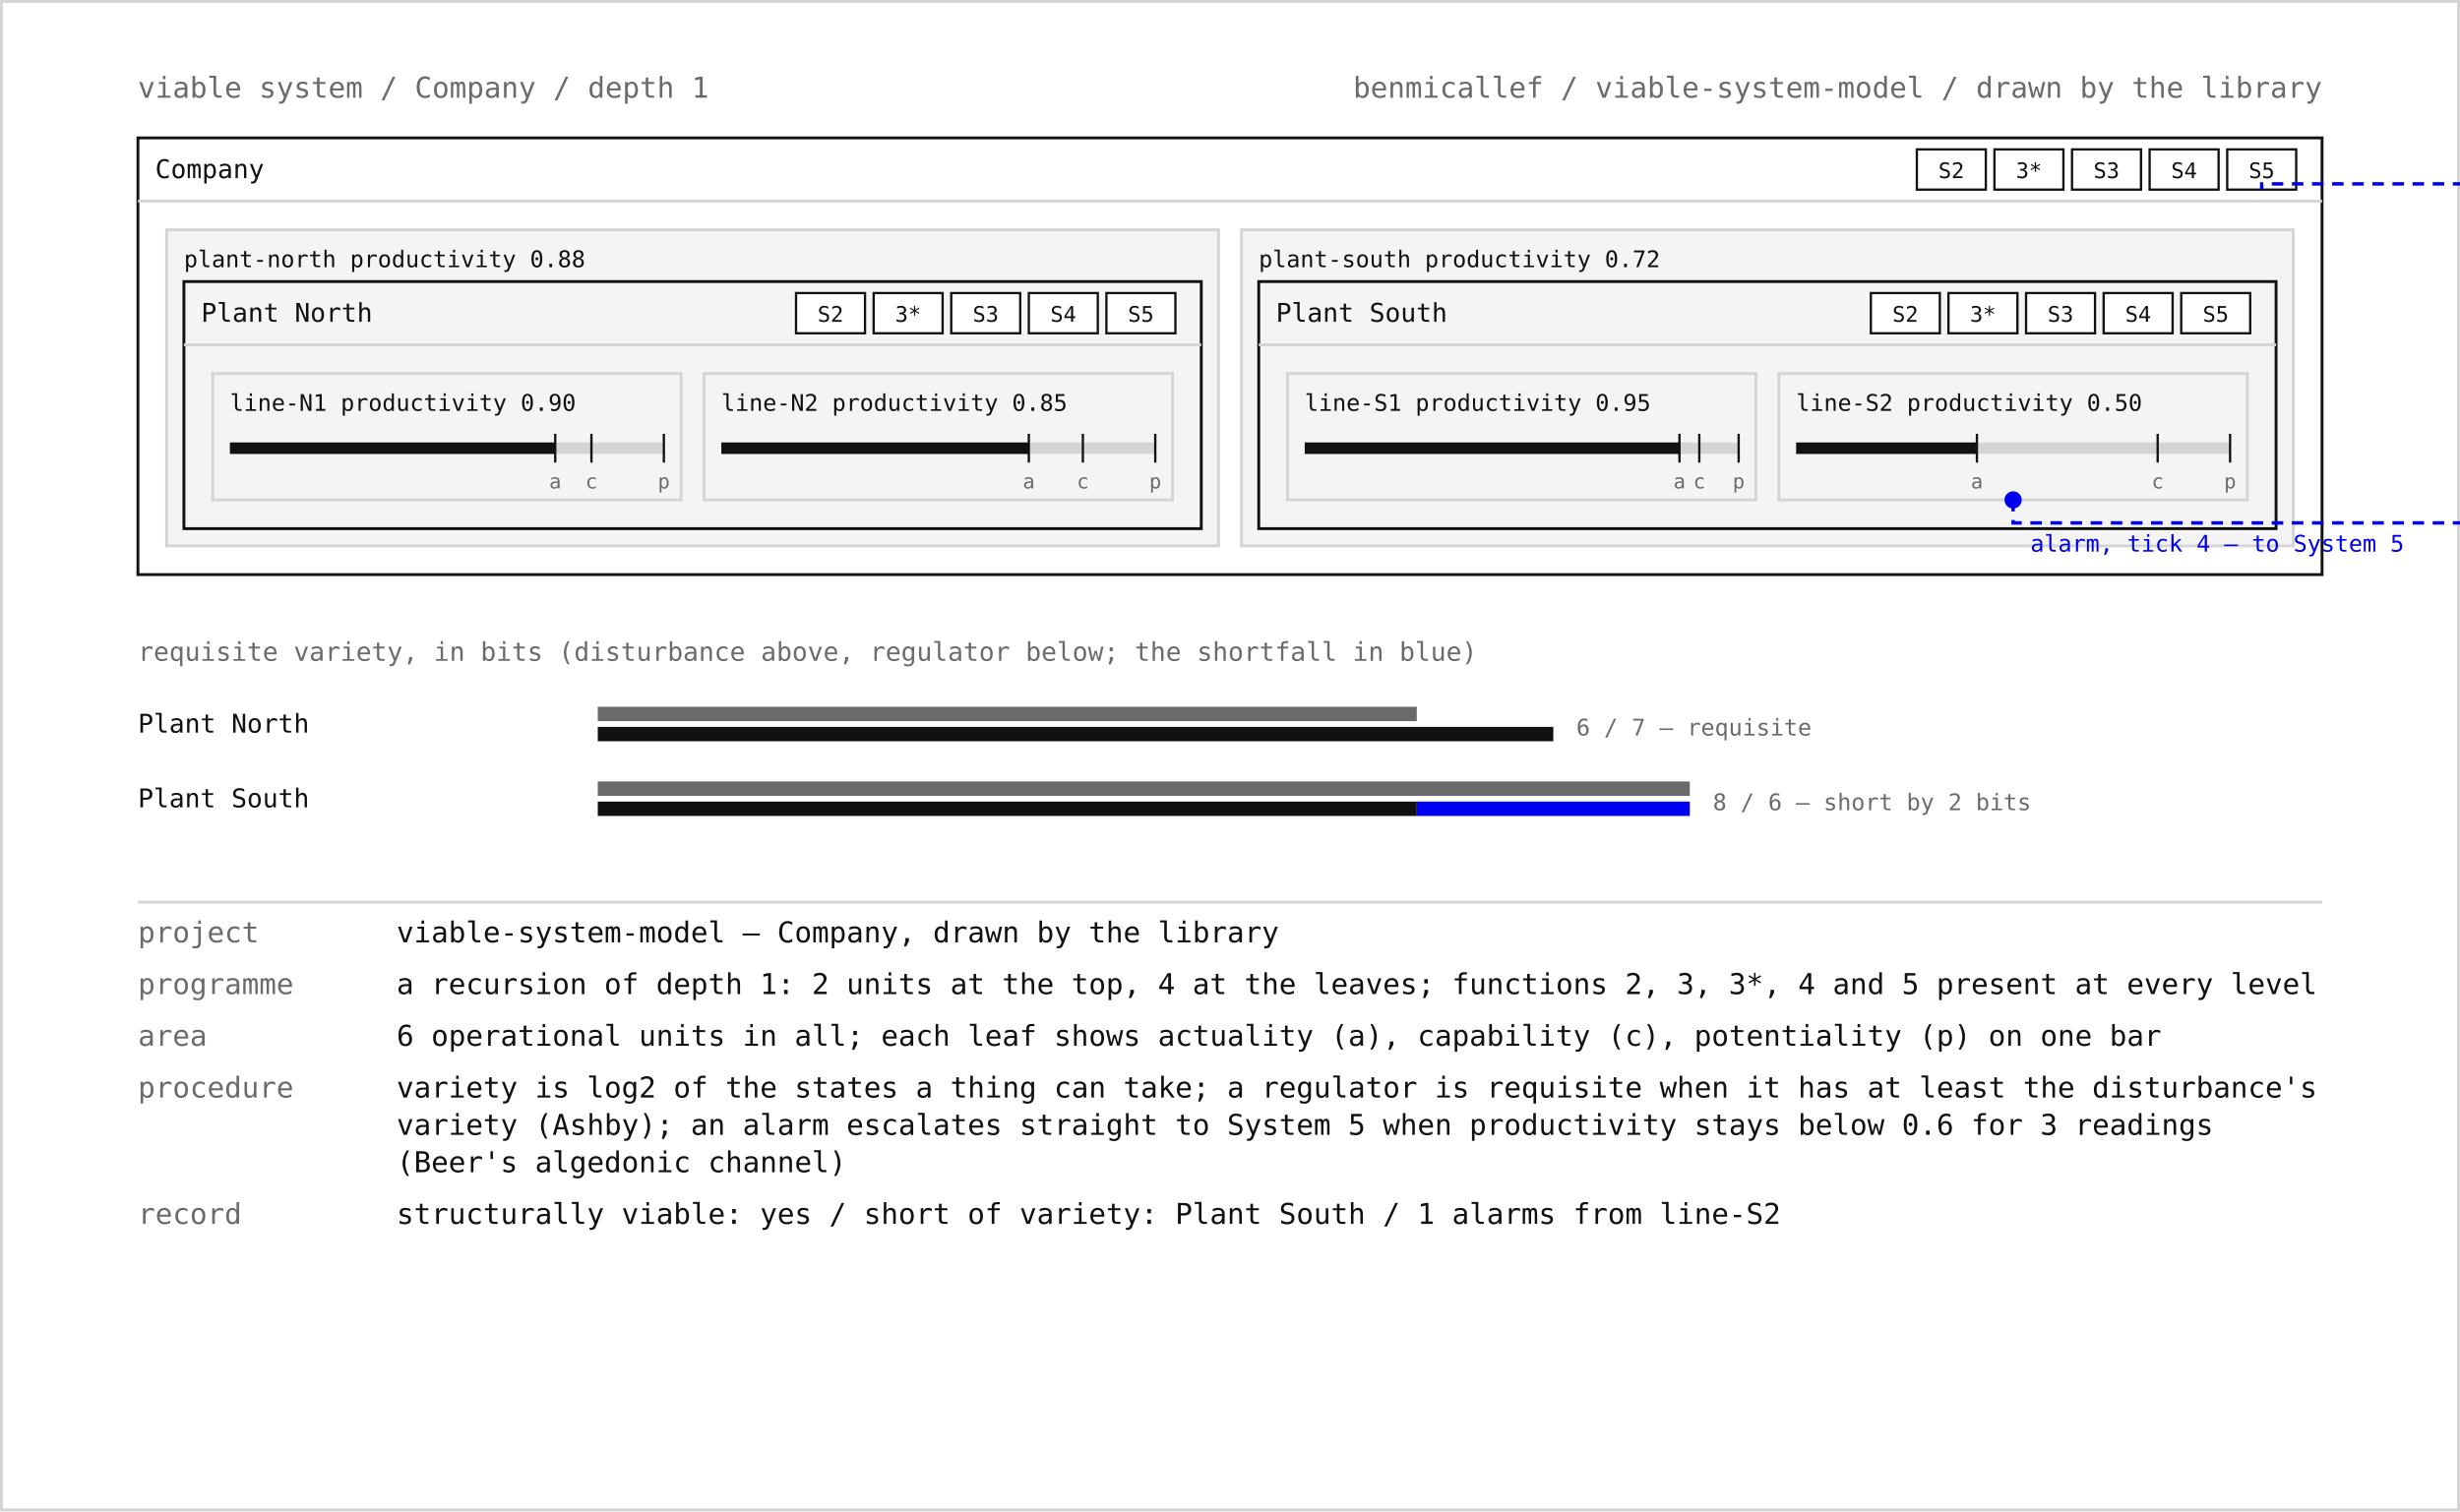
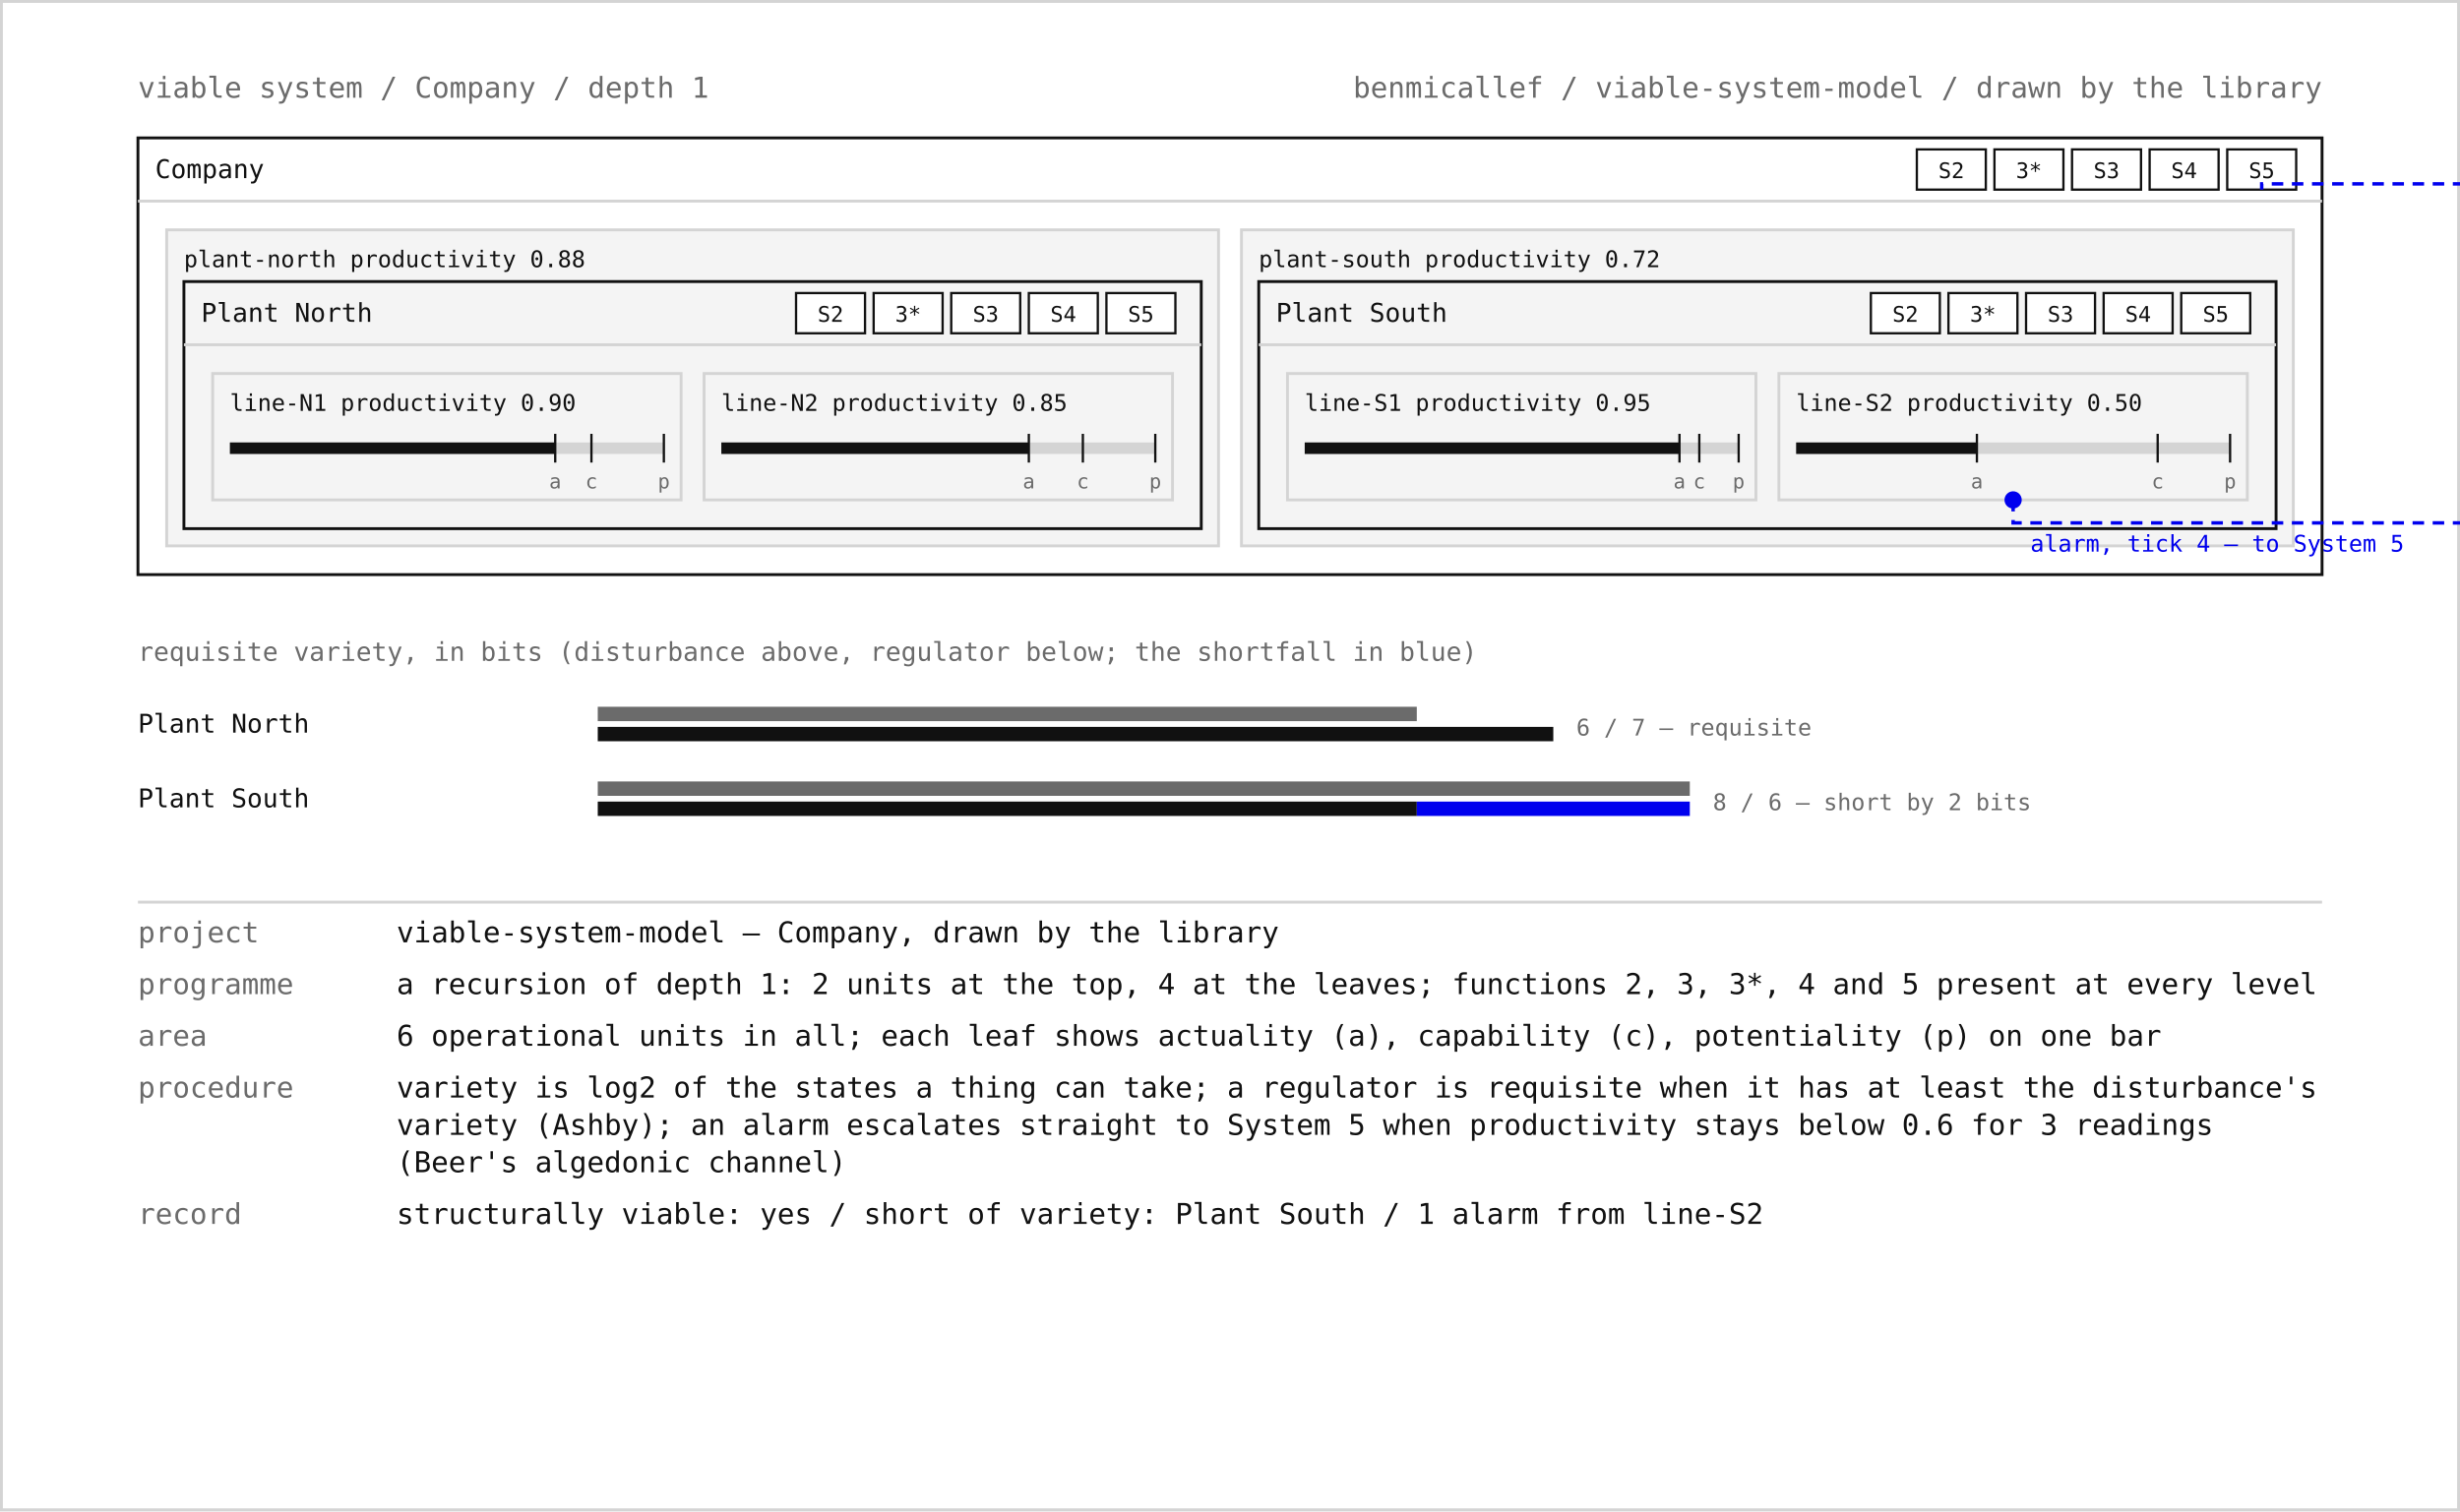
<svg xmlns="http://www.w3.org/2000/svg" viewBox="0 0 856 526" width="856" height="526" role="img" aria-label="viable system sheet, Company">
  <rect width="856" height="526" fill="#ffffff" />
  <rect x="0.5" y="0.5" width="855" height="525" fill="none" stroke="#d4d4d4" />
  <text x="48.0" y="34.0" font-family="IBM Plex Mono, ui-monospace, Menlo, monospace" font-size="10" fill="#6b6b6b" text-anchor="start">viable system / Company / depth 1</text>
  <text x="808.0" y="34.0" font-family="IBM Plex Mono, ui-monospace, Menlo, monospace" font-size="10" fill="#6b6b6b" text-anchor="end">benmicallef / viable-system-model / drawn by the library</text>
  <rect x="48.0" y="48.0" width="760.0" height="152.0" fill="none" stroke="#111111" stroke-width="1" />
  <text x="54.0" y="62.0" font-family="IBM Plex Mono, ui-monospace, Menlo, monospace" font-size="9" fill="#111111" text-anchor="start">Company</text>
  <rect x="775.0" y="52.0" width="24.0" height="14" fill="#ffffff" stroke="#111111" stroke-width="0.8" />
  <text x="787.0" y="62.0" font-family="IBM Plex Mono, ui-monospace, Menlo, monospace" font-size="7.5" fill="#111111" text-anchor="middle">S5</text>
  <rect x="748.0" y="52.0" width="24.0" height="14" fill="#ffffff" stroke="#111111" stroke-width="0.8" />
  <text x="760.0" y="62.0" font-family="IBM Plex Mono, ui-monospace, Menlo, monospace" font-size="7.5" fill="#111111" text-anchor="middle">S4</text>
  <rect x="721.0" y="52.0" width="24.0" height="14" fill="#ffffff" stroke="#111111" stroke-width="0.8" />
  <text x="733.0" y="62.0" font-family="IBM Plex Mono, ui-monospace, Menlo, monospace" font-size="7.5" fill="#111111" text-anchor="middle">S3</text>
  <rect x="694.0" y="52.0" width="24.0" height="14" fill="#ffffff" stroke="#111111" stroke-width="0.8" />
  <text x="706.0" y="62.0" font-family="IBM Plex Mono, ui-monospace, Menlo, monospace" font-size="7.5" fill="#111111" text-anchor="middle">3*</text>
  <rect x="667.0" y="52.0" width="24.0" height="14" fill="#ffffff" stroke="#111111" stroke-width="0.8" />
  <text x="679.0" y="62.0" font-family="IBM Plex Mono, ui-monospace, Menlo, monospace" font-size="7.5" fill="#111111" text-anchor="middle">S2</text>
  <line x1="48.0" y1="70.0" x2="808.0" y2="70.0" stroke="#d4d4d4" />
  <rect x="58.0" y="80.0" width="366.0" height="110.0" fill="#f4f4f4" stroke="#d4d4d4" />
  <text x="64.0" y="93.0" font-family="IBM Plex Mono, ui-monospace, Menlo, monospace" font-size="8" fill="#111111" text-anchor="start">plant-north  productivity 0.88</text>
  <rect x="64.0" y="98.0" width="354.0" height="86.0" fill="none" stroke="#111111" stroke-width="1" />
  <text x="70.0" y="112.0" font-family="IBM Plex Mono, ui-monospace, Menlo, monospace" font-size="9" fill="#111111" text-anchor="start">Plant North</text>
  <rect x="385.0" y="102.0" width="24.0" height="14" fill="#ffffff" stroke="#111111" stroke-width="0.8" />
  <text x="397.0" y="112.0" font-family="IBM Plex Mono, ui-monospace, Menlo, monospace" font-size="7.5" fill="#111111" text-anchor="middle">S5</text>
  <rect x="358.0" y="102.0" width="24.0" height="14" fill="#ffffff" stroke="#111111" stroke-width="0.8" />
  <text x="370.0" y="112.0" font-family="IBM Plex Mono, ui-monospace, Menlo, monospace" font-size="7.5" fill="#111111" text-anchor="middle">S4</text>
  <rect x="331.0" y="102.0" width="24.0" height="14" fill="#ffffff" stroke="#111111" stroke-width="0.8" />
  <text x="343.0" y="112.0" font-family="IBM Plex Mono, ui-monospace, Menlo, monospace" font-size="7.5" fill="#111111" text-anchor="middle">S3</text>
  <rect x="304.0" y="102.0" width="24.0" height="14" fill="#ffffff" stroke="#111111" stroke-width="0.8" />
  <text x="316.0" y="112.0" font-family="IBM Plex Mono, ui-monospace, Menlo, monospace" font-size="7.5" fill="#111111" text-anchor="middle">3*</text>
  <rect x="277.0" y="102.0" width="24.0" height="14" fill="#ffffff" stroke="#111111" stroke-width="0.8" />
  <text x="289.0" y="112.0" font-family="IBM Plex Mono, ui-monospace, Menlo, monospace" font-size="7.5" fill="#111111" text-anchor="middle">S2</text>
  <line x1="64.0" y1="120.0" x2="418.0" y2="120.0" stroke="#d4d4d4" />
  <rect x="74.0" y="130.0" width="163.0" height="44.0" fill="#f4f4f4" stroke="#d4d4d4" />
  <text x="80.0" y="143.0" font-family="IBM Plex Mono, ui-monospace, Menlo, monospace" font-size="8" fill="#111111" text-anchor="start">line-N1  productivity 0.90</text>
  <line x1="80.0" y1="156" x2="231.0" y2="156" stroke="#d4d4d4" stroke-width="4" />
  <line x1="80.0" y1="156" x2="193.2" y2="156" stroke="#111111" stroke-width="4" />
  <line x1="193.2" y1="151" x2="193.2" y2="161" stroke="#111111" stroke-width="0.8" />
  <text x="193.2" y="170.0" font-family="IBM Plex Mono, ui-monospace, Menlo, monospace" font-size="7" fill="#6b6b6b" text-anchor="middle">a</text>
  <line x1="205.8" y1="151" x2="205.8" y2="161" stroke="#111111" stroke-width="0.8" />
  <text x="205.8" y="170.0" font-family="IBM Plex Mono, ui-monospace, Menlo, monospace" font-size="7" fill="#6b6b6b" text-anchor="middle">c</text>
  <line x1="231.0" y1="151" x2="231.0" y2="161" stroke="#111111" stroke-width="0.8" />
  <text x="231.0" y="170.0" font-family="IBM Plex Mono, ui-monospace, Menlo, monospace" font-size="7" fill="#6b6b6b" text-anchor="middle">p</text>
  <rect x="245.0" y="130.0" width="163.0" height="44.0" fill="#f4f4f4" stroke="#d4d4d4" />
  <text x="251.0" y="143.0" font-family="IBM Plex Mono, ui-monospace, Menlo, monospace" font-size="8" fill="#111111" text-anchor="start">line-N2  productivity 0.85</text>
  <line x1="251.0" y1="156" x2="402.0" y2="156" stroke="#d4d4d4" stroke-width="4" />
  <line x1="251.0" y1="156" x2="358.0" y2="156" stroke="#111111" stroke-width="4" />
  <line x1="358.0" y1="151" x2="358.0" y2="161" stroke="#111111" stroke-width="0.8" />
  <text x="358.0" y="170.0" font-family="IBM Plex Mono, ui-monospace, Menlo, monospace" font-size="7" fill="#6b6b6b" text-anchor="middle">a</text>
  <line x1="376.8" y1="151" x2="376.8" y2="161" stroke="#111111" stroke-width="0.8" />
  <text x="376.8" y="170.0" font-family="IBM Plex Mono, ui-monospace, Menlo, monospace" font-size="7" fill="#6b6b6b" text-anchor="middle">c</text>
  <line x1="402.0" y1="151" x2="402.0" y2="161" stroke="#111111" stroke-width="0.8" />
  <text x="402.0" y="170.0" font-family="IBM Plex Mono, ui-monospace, Menlo, monospace" font-size="7" fill="#6b6b6b" text-anchor="middle">p</text>
  <rect x="432.0" y="80.0" width="366.0" height="110.0" fill="#f4f4f4" stroke="#d4d4d4" />
  <text x="438.0" y="93.0" font-family="IBM Plex Mono, ui-monospace, Menlo, monospace" font-size="8" fill="#111111" text-anchor="start">plant-south  productivity 0.72</text>
  <rect x="438.0" y="98.0" width="354.0" height="86.0" fill="none" stroke="#111111" stroke-width="1" />
  <text x="444.0" y="112.0" font-family="IBM Plex Mono, ui-monospace, Menlo, monospace" font-size="9" fill="#111111" text-anchor="start">Plant South</text>
  <rect x="759.0" y="102.0" width="24.0" height="14" fill="#ffffff" stroke="#111111" stroke-width="0.8" />
  <text x="771.0" y="112.0" font-family="IBM Plex Mono, ui-monospace, Menlo, monospace" font-size="7.5" fill="#111111" text-anchor="middle">S5</text>
  <rect x="732.0" y="102.0" width="24.0" height="14" fill="#ffffff" stroke="#111111" stroke-width="0.8" />
  <text x="744.0" y="112.0" font-family="IBM Plex Mono, ui-monospace, Menlo, monospace" font-size="7.5" fill="#111111" text-anchor="middle">S4</text>
  <rect x="705.0" y="102.0" width="24.0" height="14" fill="#ffffff" stroke="#111111" stroke-width="0.8" />
  <text x="717.0" y="112.0" font-family="IBM Plex Mono, ui-monospace, Menlo, monospace" font-size="7.5" fill="#111111" text-anchor="middle">S3</text>
  <rect x="678.0" y="102.0" width="24.0" height="14" fill="#ffffff" stroke="#111111" stroke-width="0.8" />
  <text x="690.0" y="112.0" font-family="IBM Plex Mono, ui-monospace, Menlo, monospace" font-size="7.5" fill="#111111" text-anchor="middle">3*</text>
  <rect x="651.0" y="102.0" width="24.0" height="14" fill="#ffffff" stroke="#111111" stroke-width="0.8" />
  <text x="663.0" y="112.0" font-family="IBM Plex Mono, ui-monospace, Menlo, monospace" font-size="7.5" fill="#111111" text-anchor="middle">S2</text>
  <line x1="438.0" y1="120.0" x2="792.0" y2="120.0" stroke="#d4d4d4" />
  <rect x="448.0" y="130.0" width="163.0" height="44.0" fill="#f4f4f4" stroke="#d4d4d4" />
  <text x="454.0" y="143.0" font-family="IBM Plex Mono, ui-monospace, Menlo, monospace" font-size="8" fill="#111111" text-anchor="start">line-S1  productivity 0.95</text>
  <line x1="454.0" y1="156" x2="605.0" y2="156" stroke="#d4d4d4" stroke-width="4" />
  <line x1="454.0" y1="156" x2="584.4" y2="156" stroke="#111111" stroke-width="4" />
  <line x1="584.4" y1="151" x2="584.4" y2="161" stroke="#111111" stroke-width="0.8" />
  <text x="584.4" y="170.0" font-family="IBM Plex Mono, ui-monospace, Menlo, monospace" font-size="7" fill="#6b6b6b" text-anchor="middle">a</text>
  <line x1="591.3" y1="151" x2="591.3" y2="161" stroke="#111111" stroke-width="0.8" />
  <text x="591.3" y="170.0" font-family="IBM Plex Mono, ui-monospace, Menlo, monospace" font-size="7" fill="#6b6b6b" text-anchor="middle">c</text>
  <line x1="605.0" y1="151" x2="605.0" y2="161" stroke="#111111" stroke-width="0.8" />
  <text x="605.0" y="170.0" font-family="IBM Plex Mono, ui-monospace, Menlo, monospace" font-size="7" fill="#6b6b6b" text-anchor="middle">p</text>
  <rect x="619.0" y="130.0" width="163.0" height="44.0" fill="#f4f4f4" stroke="#d4d4d4" />
  <text x="625.0" y="143.0" font-family="IBM Plex Mono, ui-monospace, Menlo, monospace" font-size="8" fill="#111111" text-anchor="start">line-S2  productivity 0.50</text>
  <line x1="625.0" y1="156" x2="776.0" y2="156" stroke="#d4d4d4" stroke-width="4" />
  <line x1="625.0" y1="156" x2="687.9" y2="156" stroke="#111111" stroke-width="4" />
  <line x1="687.9" y1="151" x2="687.9" y2="161" stroke="#111111" stroke-width="0.8" />
  <text x="687.9" y="170.0" font-family="IBM Plex Mono, ui-monospace, Menlo, monospace" font-size="7" fill="#6b6b6b" text-anchor="middle">a</text>
  <line x1="750.8" y1="151" x2="750.8" y2="161" stroke="#111111" stroke-width="0.8" />
  <text x="750.8" y="170.0" font-family="IBM Plex Mono, ui-monospace, Menlo, monospace" font-size="7" fill="#6b6b6b" text-anchor="middle">c</text>
  <line x1="776.0" y1="151" x2="776.0" y2="161" stroke="#111111" stroke-width="0.8" />
  <text x="776.0" y="170.0" font-family="IBM Plex Mono, ui-monospace, Menlo, monospace" font-size="7" fill="#6b6b6b" text-anchor="middle">p</text>
  <path d="M700.5 174.0v8H1087.0V64.0H787.0V66.0" fill="none" stroke="#0000ee" stroke-width="1.2" stroke-dasharray="4 3" />
  <circle cx="700.5" cy="174.0" r="3" fill="#0000ee" />
  <text x="706.5" y="192.0" font-family="IBM Plex Mono, ui-monospace, Menlo, monospace" font-size="8" fill="#0000ee" text-anchor="start">alarm, tick 4 — to System 5</text>
  <text x="48.0" y="230.0" font-family="IBM Plex Mono, ui-monospace, Menlo, monospace" font-size="9" fill="#6b6b6b" text-anchor="start">requisite variety, in bits (disturbance above, regulator below; the shortfall in blue)</text>
  <text x="48.0" y="255.0" font-family="IBM Plex Mono, ui-monospace, Menlo, monospace" font-size="9" fill="#111111" text-anchor="start">Plant North</text>
  <rect x="208" y="246" width="285.0" height="5" fill="#6b6b6b" />
  <rect x="208" y="253" width="332.5" height="5" fill="#111111" />
  <text x="548.5" y="256.0" font-family="IBM Plex Mono, ui-monospace, Menlo, monospace" font-size="8" fill="#6b6b6b" text-anchor="start">6 / 7 — requisite</text>
  <text x="48.0" y="281.0" font-family="IBM Plex Mono, ui-monospace, Menlo, monospace" font-size="9" fill="#111111" text-anchor="start">Plant South</text>
  <rect x="208" y="272" width="380.0" height="5" fill="#6b6b6b" />
  <rect x="208" y="279" width="285.0" height="5" fill="#111111" />
  <rect x="493.0" y="279" width="95.0" height="5" fill="#0000ee" />
  <text x="596.0" y="282.0" font-family="IBM Plex Mono, ui-monospace, Menlo, monospace" font-size="8" fill="#6b6b6b" text-anchor="start">8 / 6 — short by 2 bits</text>
  <line x1="48" y1="314" x2="808" y2="314" stroke="#d4d4d4" />
  <text x="48.0" y="328.0" font-family="IBM Plex Mono, ui-monospace, Menlo, monospace" font-size="10" fill="#6b6b6b" text-anchor="start">project</text>
  <text x="138.0" y="328.0" font-family="IBM Plex Mono, ui-monospace, Menlo, monospace" font-size="10" fill="#111111" text-anchor="start">viable-system-model — Company, drawn by the library</text>
  <text x="48.0" y="346.0" font-family="IBM Plex Mono, ui-monospace, Menlo, monospace" font-size="10" fill="#6b6b6b" text-anchor="start">programme</text>
  <text x="138.0" y="346.0" font-family="IBM Plex Mono, ui-monospace, Menlo, monospace" font-size="10" fill="#111111" text-anchor="start">a recursion of depth 1: 2 units at the top, 4 at the leaves; functions 2, 3, 3*, 4 and 5 present at every level</text>
  <text x="48.0" y="364.0" font-family="IBM Plex Mono, ui-monospace, Menlo, monospace" font-size="10" fill="#6b6b6b" text-anchor="start">area</text>
  <text x="138.0" y="364.0" font-family="IBM Plex Mono, ui-monospace, Menlo, monospace" font-size="10" fill="#111111" text-anchor="start">6 operational units in all; each leaf shows actuality (a), capability (c), potentiality (p) on one bar</text>
  <text x="48.0" y="382.0" font-family="IBM Plex Mono, ui-monospace, Menlo, monospace" font-size="10" fill="#6b6b6b" text-anchor="start">procedure</text>
  <text x="138.0" y="382.0" font-family="IBM Plex Mono, ui-monospace, Menlo, monospace" font-size="10" fill="#111111" text-anchor="start">variety is log2 of the states a thing can take; a regulator is requisite when it has at least the disturbance's</text>
  <text x="138.0" y="395.0" font-family="IBM Plex Mono, ui-monospace, Menlo, monospace" font-size="10" fill="#111111" text-anchor="start">variety (Ashby); an alarm escalates straight to System 5 when productivity stays below 0.6 for 3 readings</text>
  <text x="138.0" y="408.0" font-family="IBM Plex Mono, ui-monospace, Menlo, monospace" font-size="10" fill="#111111" text-anchor="start">(Beer's algedonic channel)</text>
  <text x="48.0" y="426.0" font-family="IBM Plex Mono, ui-monospace, Menlo, monospace" font-size="10" fill="#6b6b6b" text-anchor="start">record</text>
-   <text x="138.0" y="426.0" font-family="IBM Plex Mono, ui-monospace, Menlo, monospace" font-size="10" fill="#111111" text-anchor="start">structurally viable: yes / short of variety: Plant South / 1 alarms from line-S2</text>
+   <text x="138.0" y="426.0" font-family="IBM Plex Mono, ui-monospace, Menlo, monospace" font-size="10" fill="#111111" text-anchor="start">structurally viable: yes / short of variety: Plant South / 1 alarm from line-S2</text>
</svg>
